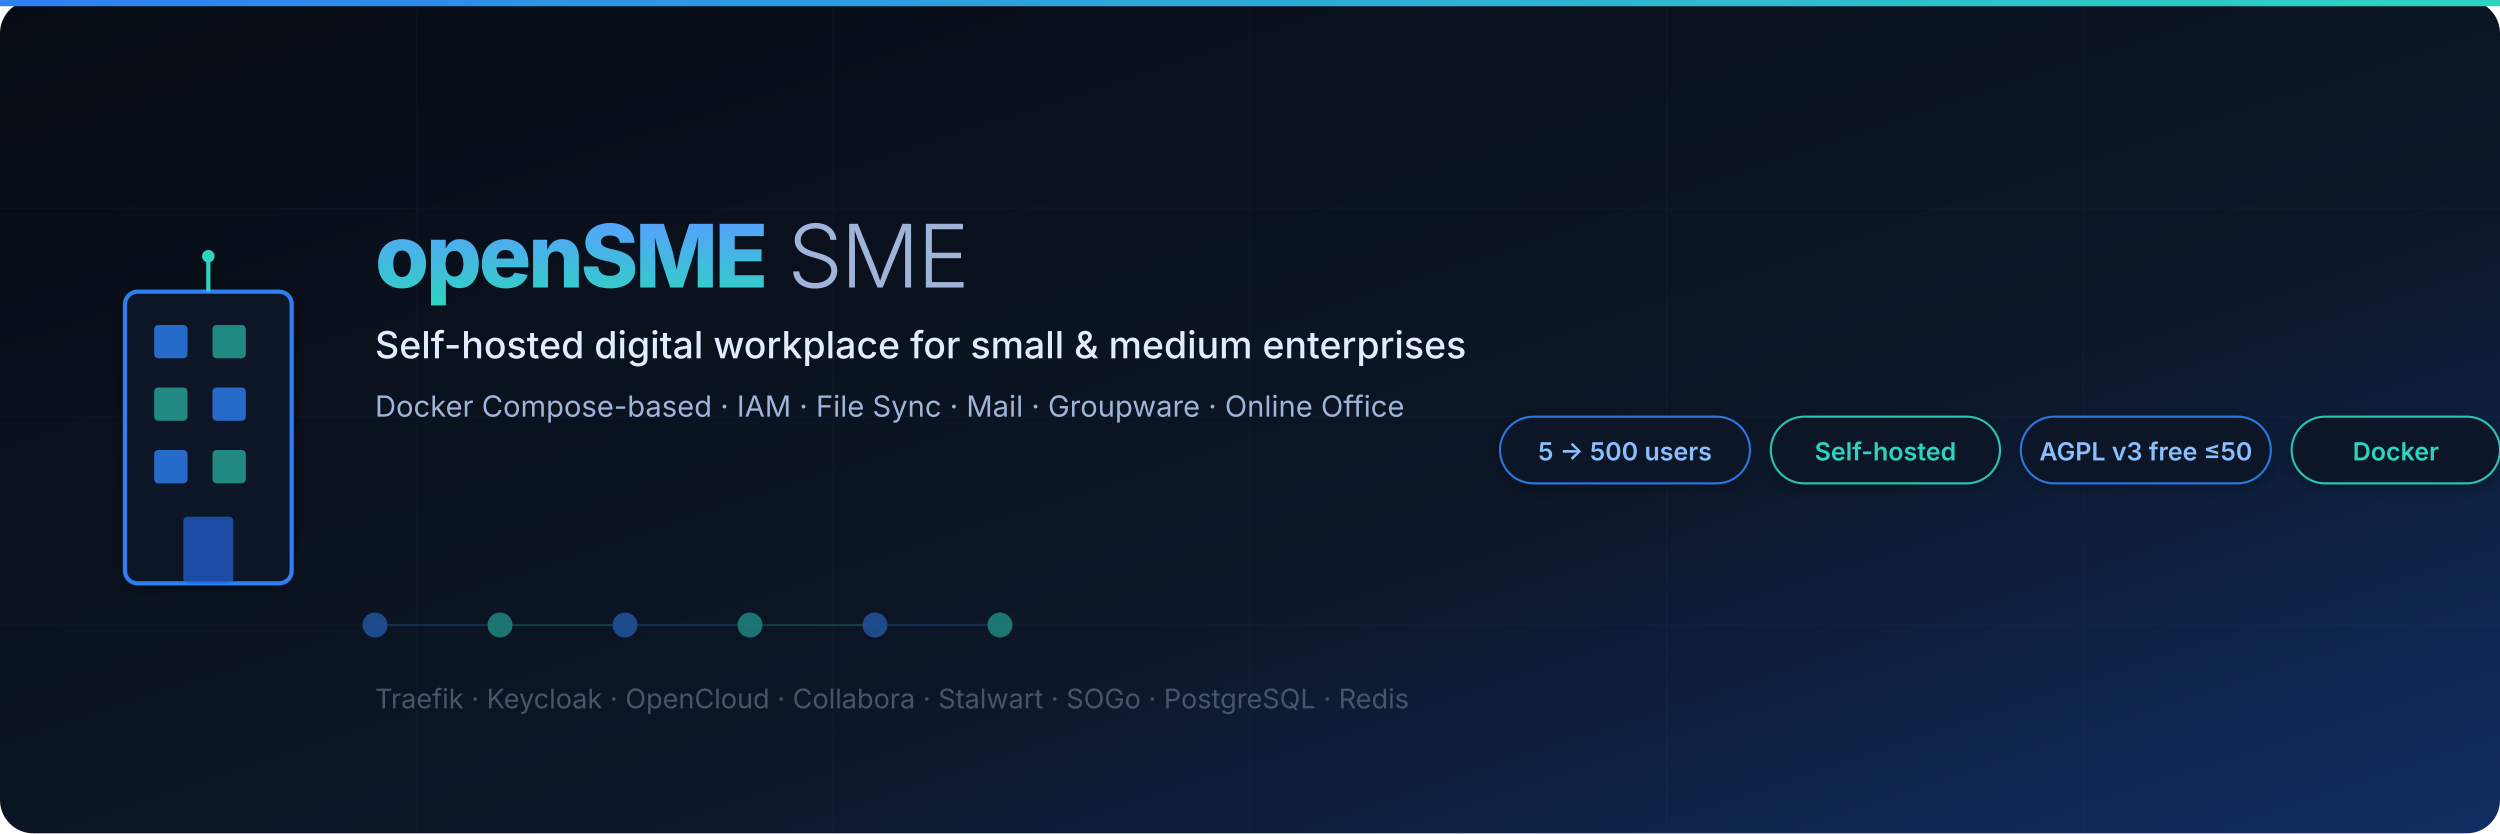
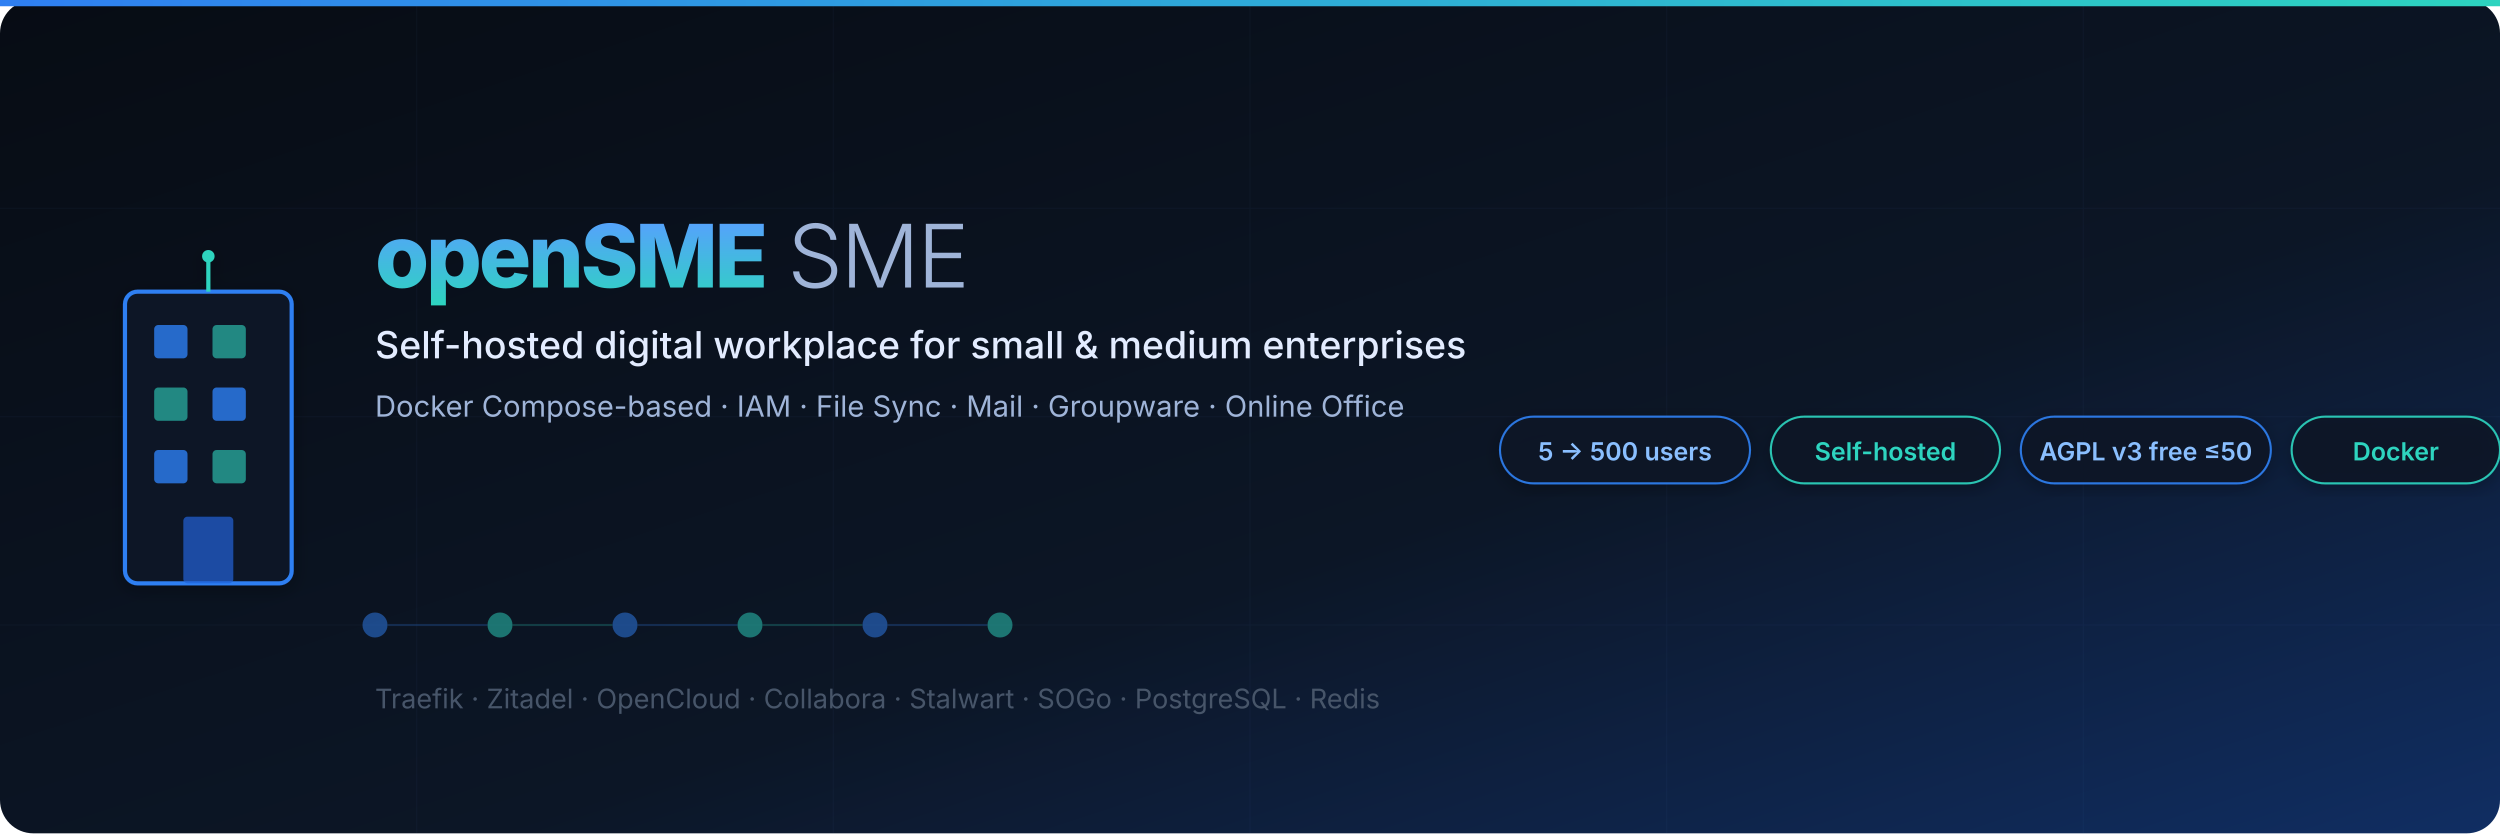
<svg xmlns="http://www.w3.org/2000/svg" viewBox="0 0 1200 400" fill="none">
  <defs>
    <linearGradient id="bg" x1="0" y1="0" x2="1" y2="1">
      <stop offset="0%" stop-color="#070c14" />
      <stop offset="60%" stop-color="#0c1626" />
      <stop offset="100%" stop-color="#102e63" />
    </linearGradient>
    <linearGradient id="accent" x1="0" y1="0" x2="1" y2="0">
      <stop offset="0%" stop-color="#2f7ff2" />
      <stop offset="100%" stop-color="#2dd4bf" />
    </linearGradient>
    <linearGradient id="accent2" x1="0" y1="0" x2="0" y2="1">
      <stop offset="0%" stop-color="#55a3fb" />
      <stop offset="100%" stop-color="#2dd4bf" />
    </linearGradient>
    <filter id="glow">
      <feGaussianBlur stdDeviation="3" result="blur" />
      <feMerge>
        <feMergeNode in="blur" />
        <feMergeNode in="SourceGraphic" />
      </feMerge>
    </filter>
    <filter id="shadow" x="-20%" y="-20%" width="140%" height="140%">
      <feDropShadow dx="0" dy="2" stdDeviation="4" flood-opacity="0.3" />
    </filter>
  </defs>
  <rect width="1200" height="400" rx="16" fill="url(#bg)" />
  <g opacity="0.04">
    <line x1="0" y1="100" x2="1200" y2="100" stroke="#55a3fb" stroke-width="0.5" />
    <line x1="0" y1="200" x2="1200" y2="200" stroke="#55a3fb" stroke-width="0.5" />
    <line x1="0" y1="300" x2="1200" y2="300" stroke="#55a3fb" stroke-width="0.5" />
    <line x1="200" y1="0" x2="200" y2="400" stroke="#55a3fb" stroke-width="0.5" />
    <line x1="400" y1="0" x2="400" y2="400" stroke="#55a3fb" stroke-width="0.5" />
    <line x1="600" y1="0" x2="600" y2="400" stroke="#55a3fb" stroke-width="0.5" />
    <line x1="800" y1="0" x2="800" y2="400" stroke="#55a3fb" stroke-width="0.5" />
    <line x1="1000" y1="0" x2="1000" y2="400" stroke="#55a3fb" stroke-width="0.5" />
  </g>
  <rect x="0" y="0" width="1200" height="3" fill="url(#accent)" />
  <g transform="translate(60, 120)" filter="url(#shadow)">
    <rect x="0" y="20" width="80" height="140" rx="6" fill="#0c1626" stroke="#2f7ff2" stroke-width="2" />
    <rect x="14" y="36" width="16" height="16" rx="2" fill="#2f7ff2" opacity="0.8" />
    <rect x="42" y="36" width="16" height="16" rx="2" fill="#2dd4bf" opacity="0.6" />
    <rect x="14" y="66" width="16" height="16" rx="2" fill="#2dd4bf" opacity="0.6" />
    <rect x="42" y="66" width="16" height="16" rx="2" fill="#2f7ff2" opacity="0.8" />
    <rect x="14" y="96" width="16" height="16" rx="2" fill="#2f7ff2" opacity="0.8" />
    <rect x="42" y="96" width="16" height="16" rx="2" fill="#2dd4bf" opacity="0.6" />
    <rect x="28" y="128" width="24" height="32" rx="2" fill="#1f63d9" opacity="0.7" />
    <line x1="40" y1="5" x2="40" y2="20" stroke="#2dd4bf" stroke-width="2" />
    <circle cx="40" cy="3" r="3" fill="#2dd4bf" />
  </g>
  <g transform="translate(180, 90)">
    <text x="0" y="48" font-family="Inter, system-ui, sans-serif" font-size="42" font-weight="800" fill="url(#accent2)" letter-spacing="-1.5">openSME</text>
    <text x="198" y="48" font-family="Inter, system-ui, sans-serif" font-size="42" font-weight="300" fill="#9fb4d8" letter-spacing="-1">SME</text>
    <text x="0" y="82" font-family="Inter, system-ui, sans-serif" font-size="18" font-weight="500" fill="#e3ecff">Self-hosted digital workplace for small &amp; medium enterprises</text>
    <text x="0" y="110" font-family="Inter, system-ui, sans-serif" font-size="14" font-weight="400" fill="#9fb4d8">Docker Compose-based · IAM · File Sync · Mail · Groupware · Online Office</text>
  </g>
  <g transform="translate(720, 200)" filter="url(#shadow)">
    <rect x="0" y="0" width="120" height="32" rx="16" fill="#0c1626" stroke="#2f7ff2" stroke-width="1" opacity="0.9" />
    <text x="60" y="21" text-anchor="middle" font-family="Inter, system-ui, sans-serif" font-size="12" font-weight="600" fill="#8abfff">5 → 500 users</text>
    <rect x="130" y="0" width="110" height="32" rx="16" fill="#0c1626" stroke="#2dd4bf" stroke-width="1" opacity="0.9" />
    <text x="185" y="21" text-anchor="middle" font-family="Inter, system-ui, sans-serif" font-size="12" font-weight="600" fill="#2dd4bf">Self-hosted</text>
    <rect x="250" y="0" width="120" height="32" rx="16" fill="#0c1626" stroke="#2f7ff2" stroke-width="1" opacity="0.9" />
    <text x="310" y="21" text-anchor="middle" font-family="Inter, system-ui, sans-serif" font-size="12" font-weight="600" fill="#8abfff">AGPL v3 free ≤50</text>
    <rect x="380" y="0" width="100" height="32" rx="16" fill="#0c1626" stroke="#2dd4bf" stroke-width="1" opacity="0.9" />
    <text x="430" y="21" text-anchor="middle" font-family="Inter, system-ui, sans-serif" font-size="12" font-weight="600" fill="#2dd4bf">Docker</text>
  </g>
  <g transform="translate(180, 300)" opacity="0.5">
    <circle cx="0" cy="0" r="6" fill="#2f7ff2" />
    <line x1="6" y1="0" x2="54" y2="0" stroke="#2f7ff2" stroke-width="1" opacity="0.4" />
    <circle cx="60" cy="0" r="6" fill="#2dd4bf" />
    <line x1="66" y1="0" x2="114" y2="0" stroke="#2dd4bf" stroke-width="1" opacity="0.4" />
    <circle cx="120" cy="0" r="6" fill="#2f7ff2" />
    <line x1="126" y1="0" x2="174" y2="0" stroke="#2f7ff2" stroke-width="1" opacity="0.4" />
    <circle cx="180" cy="0" r="6" fill="#2dd4bf" />
    <line x1="186" y1="0" x2="234" y2="0" stroke="#2dd4bf" stroke-width="1" opacity="0.4" />
    <circle cx="240" cy="0" r="6" fill="#2f7ff2" />
    <line x1="246" y1="0" x2="294" y2="0" stroke="#2f7ff2" stroke-width="1" opacity="0.4" />
    <circle cx="300" cy="0" r="6" fill="#2dd4bf" />
  </g>
-   <text x="180" y="340" font-family="Inter, system-ui, sans-serif" font-size="13" font-weight="400" fill="#475569">Traefik · Keycloak · OpenCloud · Collabora · Stalwart · SOGo · PostgreSQL · Redis</text>
+   <text x="180" y="340" font-family="Inter, system-ui, sans-serif" font-size="13" font-weight="400" fill="#475569">Traefik · Zitadel · OpenCloud · Collabora · Stalwart · SOGo · PostgreSQL · Redis</text>
</svg>
